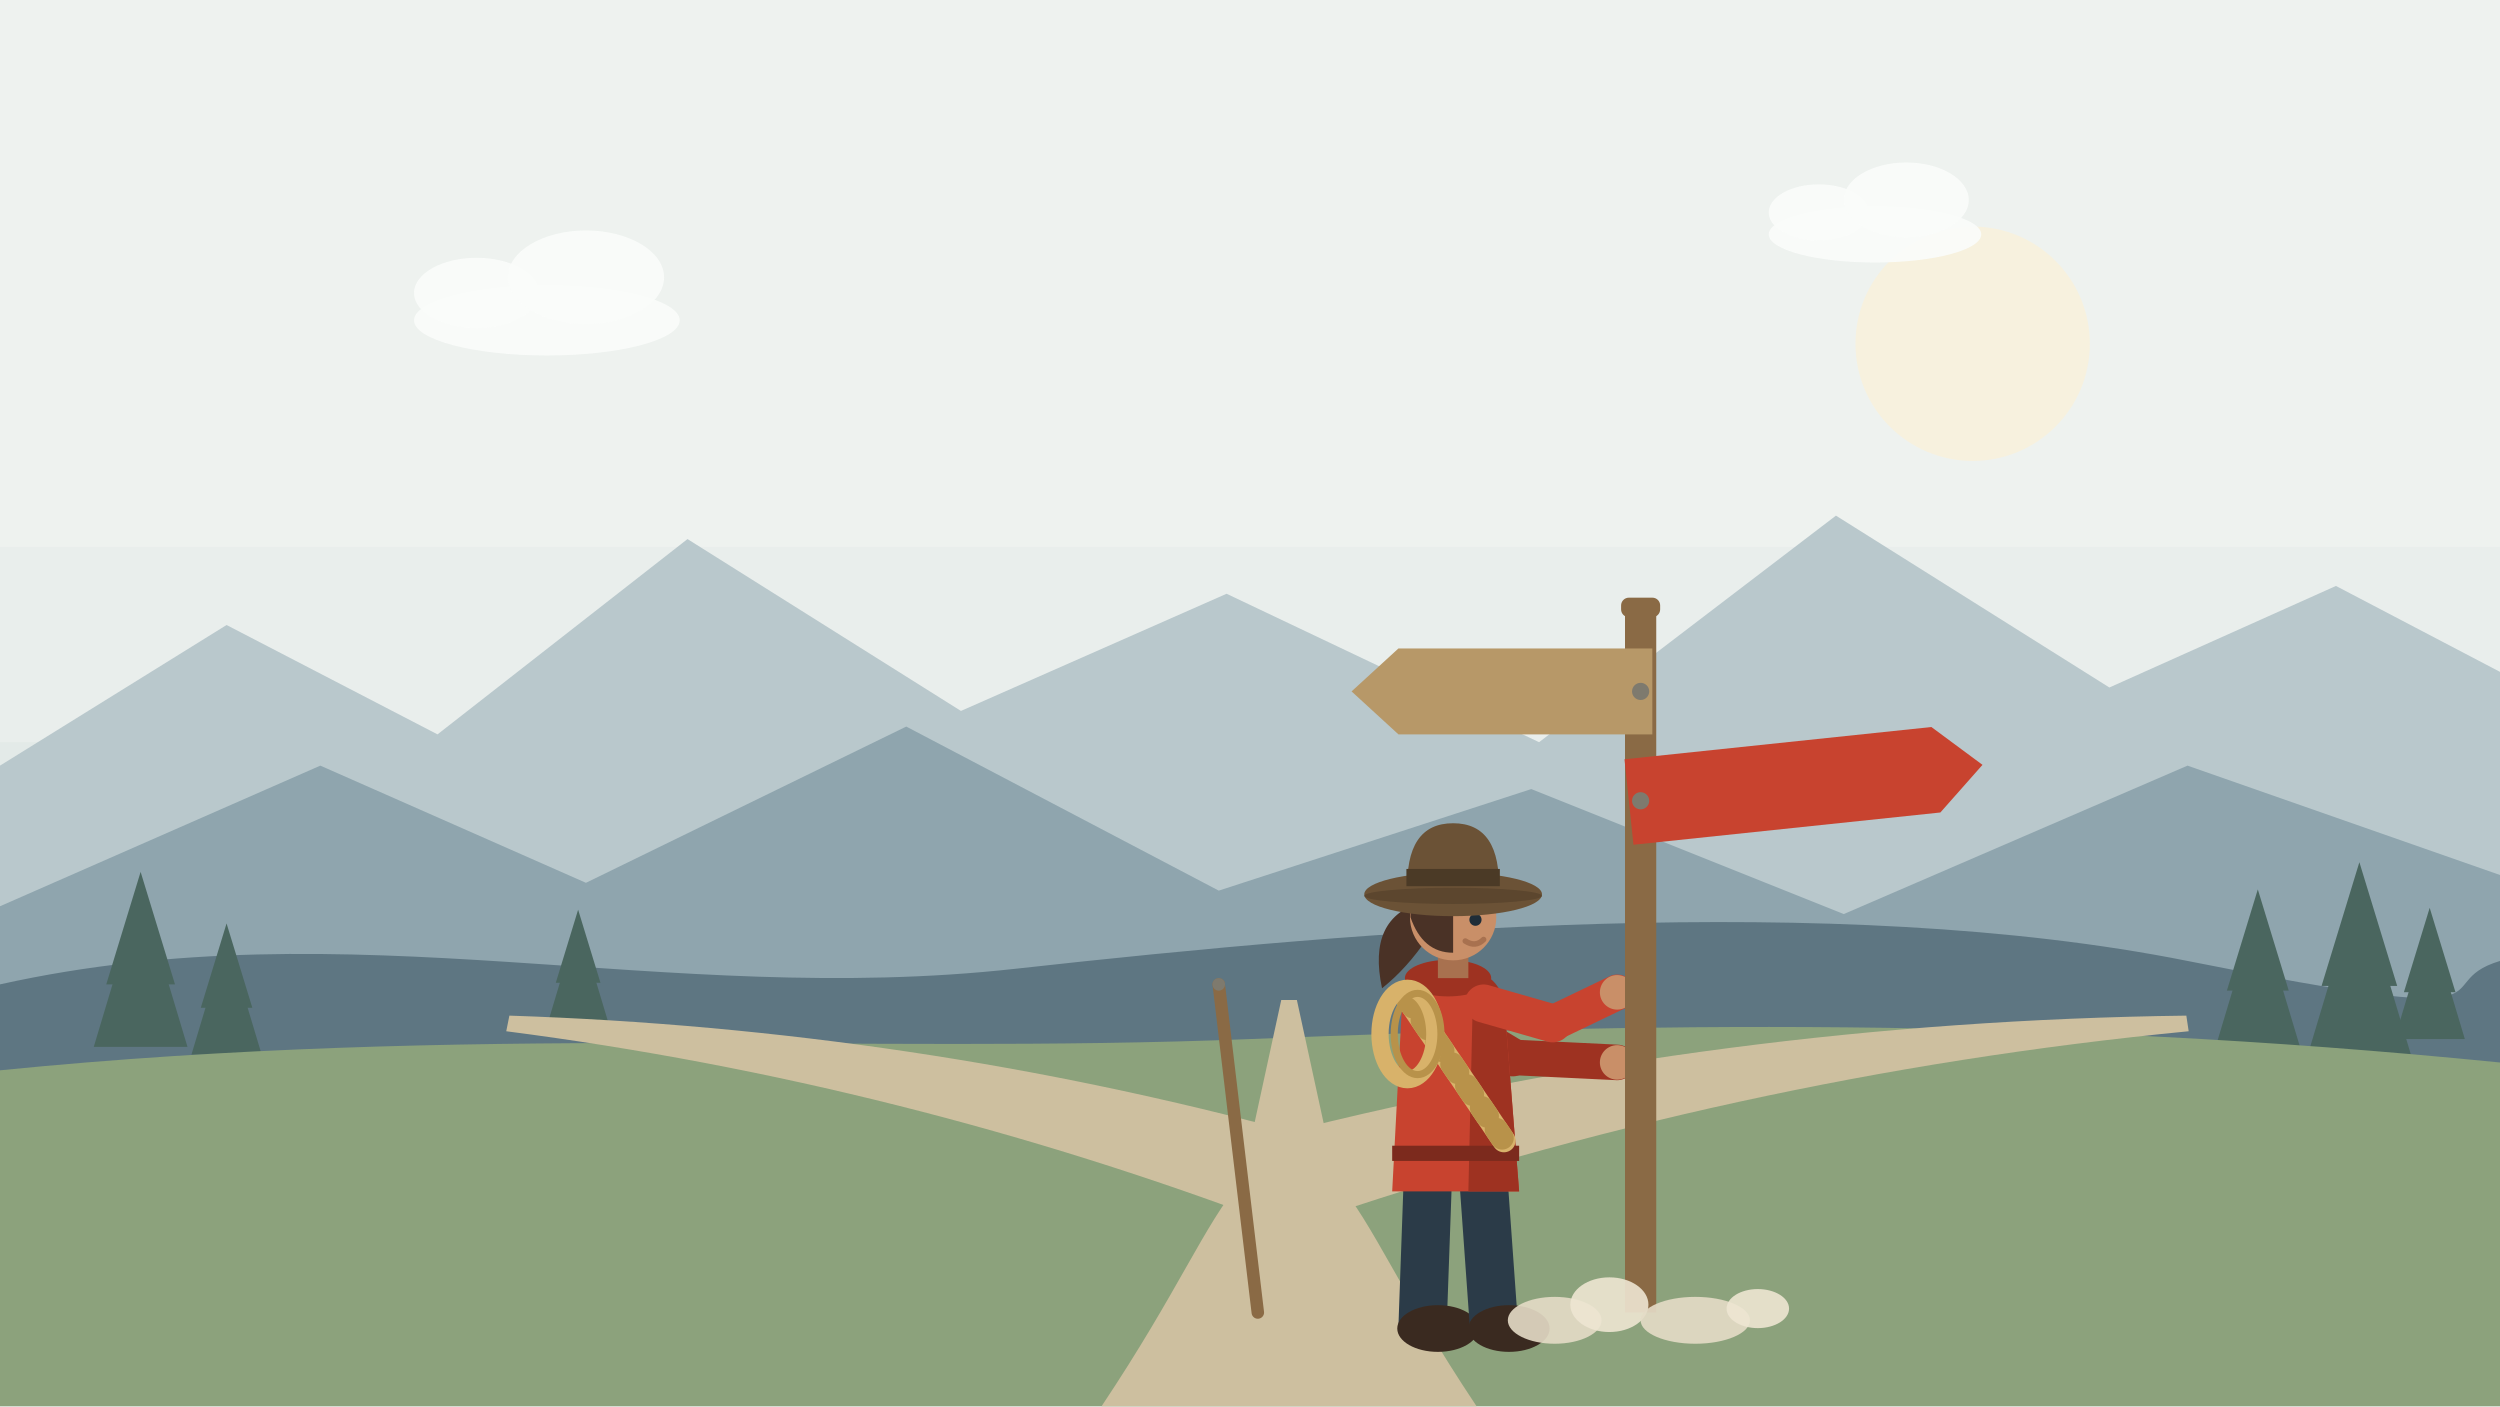
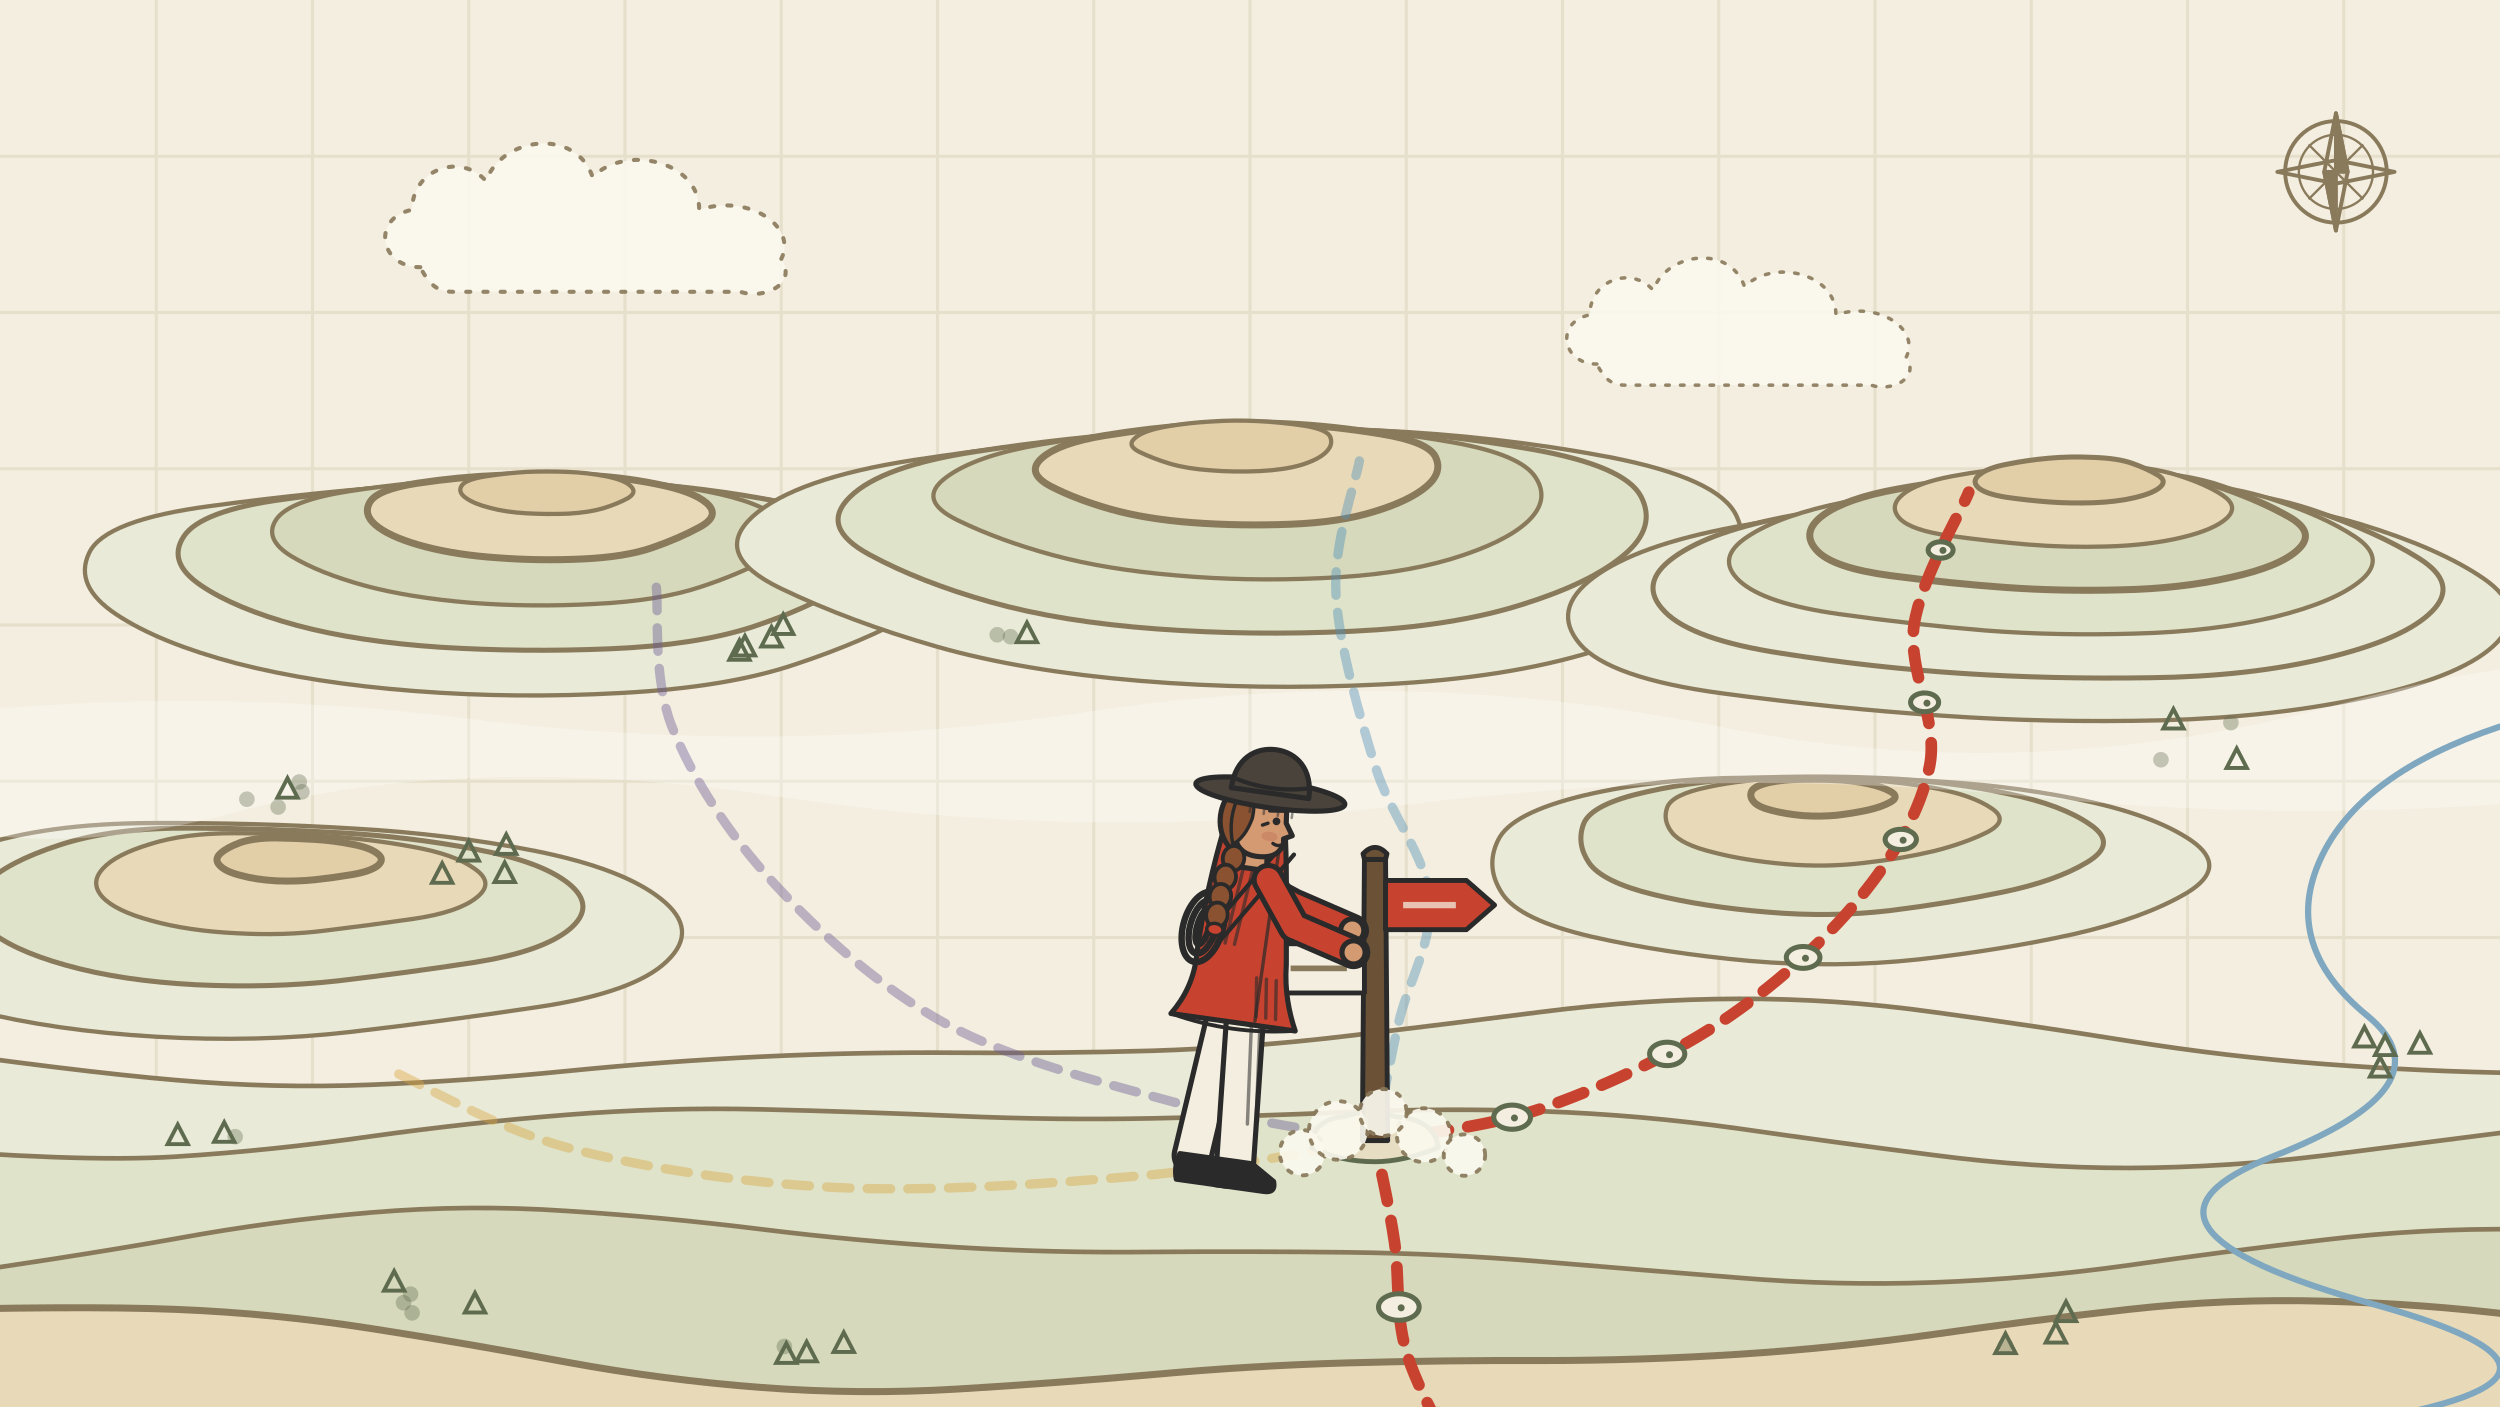
<svg xmlns="http://www.w3.org/2000/svg" viewBox="0 0 640 360" width="640" height="360" role="img">
-   <rect x="0" y="0" width="640" height="360" fill="#EEF2EF" />
-   <rect x="0" y="140" width="640" height="50" fill="#DCE5E2" opacity=".25" />
-   <rect x="0" y="190" width="640" height="90" fill="#DCE5E2" opacity=".6" />
-   <circle cx="505" cy="88" r="30" fill="#F7F1DE" />
-   <g class="anim-cloud">
-     <ellipse cx="140" cy="82" rx="34" ry="9" fill="#FAFCFA" opacity=".95" />
-     <ellipse cx="122" cy="75" rx="16" ry="9" fill="#FAFCFA" opacity=".95" />
-     <ellipse cx="150" cy="71" rx="20" ry="12" fill="#FAFCFA" opacity=".95" />
+   <rect width="640" height="360" fill="#F3EEDF" />
+   <path d="M40 0V360M80 0V360M120 0V360M160 0V360M200 0V360M240 0V360M280 0V360M320 0V360M360 0V360M400 0V360M440 0V360M480 0V360M520 0V360M560 0V360M600 0V360M0 40H640M0 80H640M0 120H640M0 160H640M0 200H640M0 240H640M0 280H640M0 320H640" stroke="#D8CFB8" stroke-width=".8" opacity=".5" fill="none" />
+   <g id="verdict-hills">
+     <path d="M238.8 142.1Q247 150 234 157.1Q221 164.3 203.5 170.1Q186 176 159 177.4Q132 178.9 106.1 176.9Q80.2 174.9 60.5 169.8Q40.8 164.6 29.8 157.3Q18.8 150 22.8 141.6Q26.7 133.1 54.2 129.5Q81.8 125.8 106.9 124.1Q132 122.4 157.8 123.8Q183.5 125.2 207.1 129.7Q230.6 134.2 238.8 142.1Z" fill="#E9EBD8" stroke="#8A7A5C" stroke-width="1.1" />
+     <path d="M220.1 137.5Q225.6 144 216.3 149.9Q207 155.7 192.6 160.5Q178.1 165.2 156 166.1Q134 167 112.9 165.7Q91.7 164.3 76 160.1Q60.2 155.8 51.5 149.9Q42.7 144 47 137.4Q51.3 130.7 72.7 127.8Q94.1 124.8 114 123.5Q134 122.3 154.7 123.2Q175.4 124.1 195 127.6Q214.6 131.1 220.1 137.5Z" fill="#DFE3C9" stroke="#8A7A5C" stroke-width="1.3" />
+     <path d="M200.2 133.3Q205.5 138 197.8 142.3Q190.1 146.7 179.5 150.2Q168.8 153.8 152.4 154.6Q136 155.5 120.4 154.3Q104.8 153 93.3 149.9Q81.7 146.7 74.6 142.4Q67.4 138 70.7 133Q74 128.1 89.7 125.7Q105.4 123.3 120.7 122.6Q136 121.9 151.5 122.5Q166.9 123.1 180.9 125.8Q195 128.5 200.2 133.3Z" fill="#D6D9BB" stroke="#8A7A5C" stroke-width="1.1" />
+     <path d="M180.9 128.8Q184.5 132 179.2 134.9Q173.9 137.8 167 140.2Q160.1 142.6 149 143.1Q138 143.6 127.5 142.8Q117.1 142.1 109 140Q100.9 137.9 96.9 135Q92.8 132 94.6 128.7Q96.4 125.3 106.9 123.7Q117.5 122.1 127.7 121.7Q138 121.2 148.3 121.6Q158.7 122 168 123.9Q177.3 125.7 180.9 128.8Z" fill="#E8DAB9" stroke="#8A7A5C" stroke-width="1.8" />
+     <path d="M161.4 124.4Q163.2 126 160.8 127.5Q158.3 128.9 154.5 130.1Q150.8 131.2 145.4 131.5Q140 131.7 134.7 131.4Q129.4 131.1 125.4 130Q121.4 129 119.3 127.5Q117.1 126 118.2 124.3Q119.3 122.7 124.6 121.9Q129.8 121.1 134.9 120.8Q140 120.6 145.2 120.8Q150.4 121 155 121.9Q159.7 122.8 161.4 124.4Z" fill="#E2CFA8" stroke="#8A7A5C" stroke-width="1.1" />
+     <path d="M444.6 132.2Q449 142 439.6 150.9Q430.3 159.9 408.1 166.7Q385.9 173.6 353.9 175.2Q322 176.8 291.9 174.3Q261.7 171.8 239.7 165.5Q217.7 159.2 199.8 150.6Q182 142 192.7 132.2Q203.5 122.5 233.7 117.8Q263.8 113.2 292.9 111Q322 108.8 352.7 110.2Q383.5 111.6 411.9 117Q440.3 122.5 444.6 132.2Z" fill="#E9EBD8" stroke="#8A7A5C" stroke-width="1.1" />
+     <path d="M420.1 127.1Q424.2 135 415.7 142.1Q407.2 149.3 389.5 154.8Q371.8 160.4 346.2 161.6Q320.5 162.8 296.1 161Q271.6 159.2 253.5 154.1Q235.5 149 222.6 142Q209.6 135 217.6 127.2Q225.6 119.3 249.8 115.6Q273.9 111.9 297.2 110.4Q320.5 108.8 344.9 109.9Q369.2 110.9 392.6 115.1Q416 119.3 420.1 127.1Z" fill="#DFE3C9" stroke="#8A7A5C" stroke-width="1.3" />
+     <path d="M393.1 122.2Q396.9 128 391.1 133.5Q385.3 138.9 371.5 143.1Q357.8 147.2 338.4 148Q319 148.9 301.1 147.3Q283.1 145.8 269.5 142.1Q255.9 138.4 245.2 133.2Q234.5 128 242.1 122.3Q249.6 116.6 266.9 113.7Q284.3 110.8 301.6 109.5Q319 108.2 337 109.2Q355 110.2 372.2 113.3Q389.4 116.4 393.1 122.2Z" fill="#D6D9BB" stroke="#8A7A5C" stroke-width="1.1" />
+     <path d="M367.5 117Q369.4 121 365.1 124.6Q360.8 128.2 352 130.9Q343.2 133.7 330.4 134.2Q317.5 134.7 305.4 133.8Q293.4 132.9 284.5 130.4Q275.6 127.9 269 124.5Q262.4 121 266.8 117.2Q271.2 113.4 282.8 111.5Q294.5 109.6 306 108.8Q317.5 107.9 329.5 108.5Q341.6 109.1 353.6 111.1Q365.7 113.1 367.5 117Z" fill="#E8DAB9" stroke="#8A7A5C" stroke-width="1.8" />
+     <path d="M340.6 112Q341.3 114 339.4 115.8Q337.6 117.6 333.2 119Q328.8 120.3 322.4 120.6Q316 120.9 309.9 120.4Q303.9 120 299.5 118.7Q295.2 117.4 291.7 115.7Q288.3 114 290.6 112.1Q292.8 110.2 298.6 109.2Q304.4 108.2 310.2 107.9Q316 107.5 322 107.8Q328 108.1 334 109Q340 110 340.6 112Z" fill="#E2CFA8" stroke="#8A7A5C" stroke-width="1.1" />
+     <path d="M635.8 148.1Q647.2 156 639.3 164.4Q631.3 172.8 607.1 178.2Q582.8 183.6 553.4 184.4Q524 185.1 497 183.2Q470 181.4 440.9 177.5Q411.9 173.6 404.4 164.8Q397 156 408 147.8Q419 139.6 444.1 134.9Q469.3 130.3 496.7 127.9Q524 125.5 553.8 126.8Q583.6 128 604 134.1Q624.4 140.3 635.8 148.1Z" fill="#E9EBD8" stroke="#8A7A5C" stroke-width="1.1" />
+     <path d="M619.2 142.9Q629.6 149.4 622.6 156.5Q615.6 163.6 595.7 168.4Q575.9 173.2 550.5 173.5Q525.2 173.9 502.4 172.4Q479.5 170.9 456.4 167.3Q433.2 163.8 426.2 156.6Q419.1 149.4 428.6 142.6Q438.1 135.8 459 132Q480 128.2 502.6 125.6Q525.2 123.1 550.9 124.2Q576.6 125.3 592.6 130.8Q608.7 136.3 619.2 142.9Z" fill="#E9EBD8" stroke="#8A7A5C" stroke-width="1.3" />
+     <path d="M602.9 137.4Q611 142.8 604.6 148.4Q598.1 154 582.4 157.9Q566.6 161.7 546.5 162.2Q526.4 162.8 508.2 161.4Q490 159.9 470.8 157.2Q451.6 154.5 445.3 148.7Q439 142.8 447.5 137.3Q455.9 131.8 472.4 128.5Q488.9 125.2 507.6 123.4Q526.4 121.6 547 122.5Q567.7 123.4 581.3 127.7Q594.9 132.1 602.9 137.4Z" fill="#DFE3C9" stroke="#8A7A5C" stroke-width="1.1" />
+     <path d="M585.8 132.2Q593 136.2 588.4 140.6Q583.9 145 571.1 147.8Q558.4 150.7 543 151Q527.6 151.4 513.6 150.4Q499.6 149.4 484.3 147.4Q469 145.4 465 140.8Q460.9 136.2 466.7 131.9Q472.5 127.6 485.8 125.2Q499.1 122.8 513.4 121.6Q527.6 120.4 543.4 120.9Q559.3 121.3 569 124.8Q578.7 128.2 585.8 132.2Z" fill="#D6D9BB" stroke="#8A7A5C" stroke-width="1.8" />
+     <path d="M569 126.8Q573.2 129.6 570.1 132.6Q566.9 135.6 558.5 137.6Q550.1 139.6 539.4 139.9Q528.8 140.2 519.2 139.4Q509.7 138.6 499.4 137.2Q489.2 135.8 486.3 132.7Q483.5 129.6 487.1 126.6Q490.7 123.6 499.8 121.9Q508.8 120.2 518.8 119.5Q528.8 118.7 539.6 119.1Q550.4 119.4 557.6 121.7Q564.8 124 569 126.8Z" fill="#E8DAB9" stroke="#8A7A5C" stroke-width="1.1" />
+     <path d="M552.2 121.5Q554.9 123 553 124.7Q551.2 126.3 546.5 127.4Q541.8 128.5 535.9 128.7Q530 128.9 524.6 128.5Q519.2 128.1 513.6 127.3Q508 126.4 506.3 124.7Q504.7 123 506.9 121.4Q509.1 119.7 514 118.8Q519 117.8 524.5 117.3Q530 116.8 536 117.1Q542.1 117.3 545.8 118.6Q549.5 119.9 552.2 121.5Z" fill="#E2CFA8" stroke="#8A7A5C" stroke-width="1.3" />
+     <path d="M169.3 230.2Q179.1 238 170.8 246Q162.5 254.1 137.7 257.8Q113 261.5 89.5 264.2Q66 266.9 40 265.4Q14.1 263.9 -6.5 258.7Q-27 253.5 -33.8 245.7Q-40.5 238 -32.6 230.5Q-24.7 222.9 -6.5 216.9Q11.6 210.8 38.8 210.7Q66 210.6 90.5 212.1Q115.1 213.5 137.3 217.9Q159.6 222.4 169.3 230.2Z" fill="#E9EBD8" stroke="#8A7A5C" stroke-width="1.1" />
+     <path d="M145.6 226.2Q152.7 232 145.9 237.8Q139 243.6 121.3 246.4Q103.6 249.1 86.5 251.1Q69.3 253 50.2 252.1Q31.1 251.1 16.9 247.1Q2.6 243.1 -3.4 237.6Q-9.5 232 -3.9 226.4Q1.7 220.7 15.3 216.3Q29 211.8 49.2 212Q69.3 212.1 87.1 213.2Q104.9 214.2 121.7 217.4Q138.5 220.5 145.6 226.2Z" fill="#DFE3C9" stroke="#8A7A5C" stroke-width="1.3" />
+     <path d="M121.5 222.4Q126.7 226 122.1 229.7Q117.5 233.5 106 235.2Q94.4 236.9 83.5 238.2Q72.7 239.6 60.4 238.9Q48.1 238.3 38.8 235.7Q29.5 233.2 26.2 229.6Q23 226 26.3 222.4Q29.5 218.8 38.4 216.1Q47.2 213.3 59.9 213.3Q72.7 213.3 83.8 214.1Q95 214.8 105.7 216.8Q116.4 218.7 121.5 222.4Z" fill="#E8DAB9" stroke="#8A7A5C" stroke-width="1.1" />
+     <path d="M96.6 218.5Q98.6 220 96.7 221.6Q94.8 223.1 90.1 223.9Q85.4 224.7 80.7 225.2Q76 225.7 70.8 225.5Q65.5 225.2 61.6 224.1Q57.6 223.1 56.2 221.5Q54.8 220 56.4 218.5Q58 217 61.5 215.7Q65 214.5 70.5 214.5Q76 214.6 80.8 214.9Q85.6 215.2 90 216.1Q94.5 216.9 96.6 218.5Z" fill="#E2CFA8" stroke="#8A7A5C" stroke-width="1.8" />
+     <path d="M561 215.2Q570.7 222 559.8 228.6Q548.8 235.1 530.6 239.2Q512.4 243.2 491.2 245.6Q470 247.9 448 246Q426 244 407.5 239.8Q389 235.5 384.6 228.8Q380.1 222 383.5 215.1Q386.8 208.1 405.6 203.6Q424.3 199.2 447.2 199.1Q470 199 491.3 199.8Q512.6 200.7 531.9 204.6Q551.2 208.5 561 215.2Z" fill="#E9EBD8" stroke="#8A7A5C" stroke-width="1.1" />
+     <path d="M535.1 211.1Q542.3 216 534.2 220.8Q526.2 225.6 512.6 228.4Q499.1 231.2 483.9 233.1Q468.7 234.9 452.5 233.5Q436.4 232.2 423.3 229Q410.2 225.8 406.8 220.9Q403.5 216 405.4 210.9Q407.4 205.8 421.6 202.7Q435.7 199.5 452.2 199.1Q468.7 198.6 484.4 199.4Q500.2 200.2 514.1 203.2Q528 206.1 535.1 211.1Z" fill="#DFE3C9" stroke="#8A7A5C" stroke-width="1.3" />
+     <path d="M509.8 206.9Q514.5 210 508.8 213Q503 215.9 495 217.9Q487 219.8 477.2 220.9Q467.3 222.1 457 221.2Q446.7 220.3 438.6 218.2Q430.4 216.2 428 213.1Q425.6 210 426.8 206.7Q428 203.4 437.2 201.5Q446.4 199.5 456.9 199.3Q467.3 199.1 477.1 199.6Q487 200.2 496 201.9Q505.1 203.7 509.8 206.9Z" fill="#E8DAB9" stroke="#8A7A5C" stroke-width="1.1" />
+     <path d="M484.1 202.7Q486.3 204 484 205.3Q481.7 206.6 478.1 207.4Q474.4 208.2 470.2 208.7Q466 209.1 461.6 208.8Q457.2 208.4 453.7 207.5Q450.1 206.6 449 205.3Q447.8 204 448.4 202.6Q449.1 201.2 453 200.3Q457 199.5 461.5 199.5Q466 199.4 470.2 199.6Q474.4 199.8 478.1 200.6Q481.9 201.4 484.1 202.7Z" fill="#E2CFA8" stroke="#8A7A5C" stroke-width="1.8" />
+   </g>
+   <g id="verdict-slope">
+     <path d="M-30 267.3Q20 274.4 45 276.5Q70 278.7 95 277.7Q120 276.7 145 274.2Q170 271.7 195 270.5Q220 269.3 245 269.5Q270 269.7 295 269Q320 268.2 345 265.2Q370 262.2 395 259Q420 255.8 445 255.7Q470 255.6 495 259.1Q520 262.5 545 266.5Q570 270.5 595 272.4Q620 274.3 645 274.7L670 275L670 370L-30 370Z" fill="#E9EBD8" stroke="#8A7A5C" stroke-width="1.2" />
+     <path d="M-30 293.4Q20 297.7 45 296.1Q70 294.5 95 290.9Q120 287.4 145 285.4Q170 283.4 195 284Q220 284.6 245 285.7Q270 286.8 295 286.3Q320 285.8 345 284.7Q370 283.6 395 284.5Q420 285.4 445 288.9Q470 292.5 495 295.7Q520 299 545 299Q570 298.9 595 295.8Q620 292.6 645 289.4L670 286.2L670 370L-30 370Z" fill="#DFE3C9" stroke="#8A7A5C" stroke-width="1.2" />
+     <path d="M-30 328.8Q20 321.6 45 317.1Q70 312.5 95 310.4Q120 308.3 145 310Q170 311.6 195 314.7Q220 317.8 245 319.3Q270 320.8 295 320.5Q320 320.3 345 320.6Q370 320.9 395 323Q420 325.1 445 327.1Q470 329.2 495 328.3Q520 327.4 545 323.9Q570 320.3 595 317.4Q620 314.4 645 314.7L670 315L670 370L-30 370Z" fill="#D6D9BB" stroke="#8A7A5C" stroke-width="1.2" />
+     <path d="M-30 335.6Q20 334.2 45 335.2Q70 336.2 95 340.1Q120 344 145 348.7Q170 353.3 195 355.2Q220 357.1 245 355.6Q270 354.1 295 351.9Q320 349.6 345 348.9Q370 348.2 395 348.3Q420 348.3 445 346.7Q470 345.1 495 341.6Q520 338 545 335.2Q570 332.4 595 333.1Q620 333.7 645 336.8L670 339.9L670 370L-30 370Z" fill="#E8DAB9" stroke="#8A7A5C" stroke-width="1.8" />
+   </g>
+   <path d="M-40 186Q40 174 120 184T280 182T440 186T600 180T680 186V202Q600 212 520 204T360 206T200 204T60 208T-40 202Z" fill="#fff" opacity=".3" />
+   <path d="M640 186Q604 198 594 220T606 260T582 296T608 334T590 366" fill="none" stroke="#7FA7BF" stroke-width="1.6" stroke-linecap="round" />
+   <g id="verdict-trees">
+     <path d="M73.6 199.2l-2.6 5l5.2 0z" fill="none" stroke="#5E6B4E" stroke-width="1" />
+     <circle cx="63.2" cy="204.6" r="2" fill="#5E6B4E" fill-opacity=".35" />
+     <circle cx="77.3" cy="202.7" r="2" fill="#5E6B4E" fill-opacity=".35" />
+     <circle cx="76.6" cy="200.2" r="2" fill="#5E6B4E" fill-opacity=".35" />
+     <circle cx="71.2" cy="206.6" r="2" fill="#5E6B4E" fill-opacity=".35" />
+     <path d="M113.2 221l-2.6 5l5.2 0zM129.2 220.8l-2.6 5l5.2 0zM120 215.3l-2.6 5l5.2 0zM129.6 213.6l-2.6 5l5.2 0z" fill="none" stroke="#5E6B4E" stroke-width="1" />
+     <path d="M189.3 163.9l-2.6 5l5.2 0zM190.7 162.8l-2.6 5l5.2 0zM200.5 157.3l-2.6 5l5.2 0zM197.5 160.5l-2.6 5l5.2 0z" fill="none" stroke="#5E6B4E" stroke-width="1" />
+     <path d="M262.9 159.4l-2.6 5l5.2 0z" fill="none" stroke="#5E6B4E" stroke-width="1" />
+     <circle cx="255.3" cy="162.5" r="2" fill="#5E6B4E" fill-opacity=".35" />
+     <circle cx="258.7" cy="163" r="2" fill="#5E6B4E" fill-opacity=".35" />
+     <path d="M556.4 181.5l-2.6 5l5.2 0zM572.6 191.6l-2.6 5l5.2 0z" fill="none" stroke="#5E6B4E" stroke-width="1" />
+     <circle cx="553.2" cy="194.5" r="2" fill="#5E6B4E" fill-opacity=".35" />
+     <circle cx="571.1" cy="185" r="2" fill="#5E6B4E" fill-opacity=".35" />
+     <path d="M605.3 262.9l-2.6 5l5.2 0zM610.6 265.1l-2.6 5l5.2 0zM609.3 270.6l-2.6 5l5.2 0zM619.5 264.5l-2.6 5l5.2 0z" fill="none" stroke="#5E6B4E" stroke-width="1" />
+     <path d="M100.9 325.4l-2.6 5l5.2 0zM121.6 331l-2.6 5l5.2 0z" fill="none" stroke="#5E6B4E" stroke-width="1" />
+     <circle cx="103.3" cy="333.5" r="2" fill="#5E6B4E" fill-opacity=".35" />
+     <circle cx="105.5" cy="336.1" r="2" fill="#5E6B4E" fill-opacity=".35" />
+     <circle cx="105.1" cy="331.3" r="2" fill="#5E6B4E" fill-opacity=".35" />
+     <path d="M201.3 343.9l-2.6 5l5.2 0zM216 341.1l-2.6 5l5.2 0zM206.5 343.5l-2.6 5l5.2 0z" fill="none" stroke="#5E6B4E" stroke-width="1" />
+     <circle cx="200.8" cy="344.7" r="2" fill="#5E6B4E" fill-opacity=".35" />
+     <path d="M526.3 338.7l-2.6 5l5.2 0zM528.9 333.2l-2.6 5l5.2 0zM513.4 341.4l-2.6 5l5.2 0z" fill="none" stroke="#5E6B4E" stroke-width="1" />
+     <circle cx="513.4" cy="344.5" r="2" fill="#5E6B4E" fill-opacity=".35" />
+     <path d="M45.5 287.9l-2.6 5l5.2 0zM57.4 287.3l-2.6 5l5.2 0z" fill="none" stroke="#5E6B4E" stroke-width="1" />
+     <circle cx="60.2" cy="291" r="2" fill="#5E6B4E" fill-opacity=".35" />
+   </g>
+   <g id="verdict-compass" transform="translate(598 44)" fill="none" stroke="#8A7A5C" stroke-width="1" stroke-linejoin="round">
+     <circle r="13" />
+     <circle r="9.5" stroke-width=".6" />
+     <path d="M0 -15L3 0L0 15L-3 0ZM-15 0L0 3L15 0L0 -3Z" />
+     <path d="M0 -15L3 0H0ZM0 15L-3 0H0Z" fill="#8A7A5C" />
+     <path d="M-7 -7L7 7M7 -7L-7 7" stroke-width=".6" />
  </g>
  <g class="anim-cloud">
-     <ellipse cx="480" cy="60" rx="27.2" ry="7.2" fill="#FAFCFA" opacity=".95" />
-     <ellipse cx="465.6" cy="54.4" rx="12.8" ry="7.2" fill="#FAFCFA" opacity=".95" />
-     <ellipse cx="488" cy="51.2" rx="16" ry="9.6" fill="#FAFCFA" opacity=".95" />
+     <path transform="translate(158 60) scale(1.05)" d="M-48 8C-58 8 -60 -4 -50 -6C-50 -16 -38 -20 -32 -13C-28 -24 -10 -26 -6 -14C2 -22 20 -18 20 -6C32 -10 44 -2 40 6C44 12 36 16 30 14H-40C-44 14 -46 12 -48 8Z" fill="#FBF8EE" opacity=".9" stroke="#8A7A5C" stroke-width="1" stroke-dasharray="1 3.2" stroke-linecap="round" />
  </g>
-   <path d="M0 196L58 160L112 188L176 138L246 182L314 152L394 190L470 132L540 176L598 150L640 172V270H0Z" fill="#B9C8CC" />
-   <path d="M0 232L82 196L150 226L232 186L312 228L392 202L472 234L560 196L640 224V280H0Z" fill="#8FA5AE" />
-   <path d="M0 252C90 232 170 258 260 248S470 228 560 246S620 252 640 246V300H0Z" fill="#5E7682" />
-   <path d="M24 268L36 228L48 268Z" fill="#4A665F" />
-   <path d="M27.2 252L36 223.2L44.8 252Z" fill="#4A665F" />
-   <path d="M49 270L58 240L67 270Z" fill="#4A665F" />
-   <path d="M51.4 258L58 236.4L64.6 258Z" fill="#4A665F" />
-   <path d="M567.2 268L578 232L588.8 268Z" fill="#4A665F" />
-   <path d="M570.08 253.6L578 227.68L585.92 253.6Z" fill="#4A665F" />
-   <path d="M590.8 270L604 226L617.2 270Z" fill="#4A665F" />
-   <path d="M594.32 252.4L604 220.72L613.68 252.4Z" fill="#4A665F" />
-   <path d="M613 266L622 236L631 266Z" fill="#4A665F" />
-   <path d="M615.4 254L622 232.4L628.6 254Z" fill="#4A665F" />
-   <path d="M140.2 262L148 236L155.8 262Z" fill="#4A665F" />
-   <path d="M142.28 251.6L148 232.88L153.72 251.6Z" fill="#4A665F" />
-   <path d="M0 360V274C120 262 220 270 320 266S520 260 640 272V360Z" fill="#8CA27C" />
-   <path d="M282 360C302 330 308 314 318 302L342 302C352 314 358 330 378 360Z" fill="#CDBF9F" />
-   <path d="M332.4 290.2Q233.7 263.4 130.4 260L129.6 264Q231 277.1 327.6 313.8Z" fill="#CDBF9F" />
-   <path d="M342 302Q337 279 332 256L328 256Q323 279 318 302Z" fill="#CDBF9F" />
-   <path d="M332.1 313.8Q443.8 275.3 560.3 264L559.7 260Q441.4 261.5 327.9 290.2Z" fill="#CDBF9F" />
-   <ellipse cx="330" cy="302" rx="15" ry="7" fill="#CDBF9F" />
-   <path d="M322 336L312 252" fill="none" stroke="#8A6A45" stroke-width="3.2" stroke-linecap="round" />
-   <circle cx="312" cy="252" r="1.6" fill="#7E7A6E" />
-   <g transform="translate(372 344) scale(1.3 1.3)">
-     <path d="M-5 -32L-6 -4" fill="none" stroke="#2B3B48" stroke-width="9.5" stroke-linecap="round" />
-     <ellipse cx="-3" cy="-3" rx="8" ry="4.6" fill="#3A2A20" />
-     <path d="M6 -32L8 -4" fill="none" stroke="#2B3B48" stroke-width="9.5" stroke-linecap="round" />
-     <ellipse cx="11" cy="-3" rx="8" ry="4.6" fill="#3A2A20" />
-     <g transform="translate(0 -32) rotate(0)">
-       <path d="M-6 -35L11.7 -24.4" fill="none" stroke="#9E3221" stroke-width="7.5" stroke-linecap="round" />
-       <path d="M11.7 -24.4L32.3 -23.4" fill="none" stroke="#9E3221" stroke-width="7" stroke-linecap="round" />
-       <circle cx="32.3" cy="-23.4" r="3.4" fill="#C98F68" />
-       <path d="M-12 2L13 2L10 -36Q8 -41 0 -41Q-8 -41 -10 -36Z" fill="#C8432F" />
-       <path d="M3 2L13 2L10 -36Q8 -41 4 -41Z" fill="#9E3221" />
-       <rect x="-12" y="-7" width="25" height="3" fill="#7C2A1D" />
-       <ellipse cx="-1" cy="-40" rx="8.5" ry="3.6" fill="#9E3221" />
-       <rect x="-3" y="-45" width="6" height="5" fill="#A8714F" />
-       <path d="M-9 -36L10 -8" fill="none" stroke="#D8B26A" stroke-width="4.6" stroke-linecap="round" />
-       <path d="M-9 -36L10 -8" fill="none" stroke="#B8924A" stroke-width="4.6" stroke-linecap="round" stroke-dasharray="2 3.2" />
-       <ellipse cx="-9" cy="-29" rx="5.4" ry="9" fill="none" stroke="#D8B26A" stroke-width="3.4" />
-       <ellipse cx="-7" cy="-29" rx="4.6" ry="8" fill="none" stroke="#B8924A" stroke-width="1.4" />
-       <path d="M6 -35L19.6 -31.1" fill="none" stroke="#C8432F" stroke-width="7.5" stroke-linecap="round" />
-       <path d="M19.6 -31.1L32.3 -37.2" fill="none" stroke="#C8432F" stroke-width="7" stroke-linecap="round" />
-       <circle cx="32.3" cy="-37.2" r="3.4" fill="#C98F68" />
-       <g>
-         <g transform="translate(0 -52)">
-           <path d="M-6 -3Q-17 0 -14 14Q-9 10 -5 4Z" fill="#4A3226" />
-           <circle cx="0" cy="0" r="8.5" fill="#C98F68" />
-           <path d="M-8.4 0Q-8.4 -8 0 -8.5L0 7Q-6 7 -8.4 0Z" fill="#4A3226" />
-           <circle cx="4.4" cy="0.5" r="1.2" fill="#1F2D38" />
-           <path d="M2.4 4.7Q4.4 6 6 4.4" fill="none" stroke="#A8714F" stroke-width="1.1" stroke-linecap="round" />
-           <ellipse cx="0" cy="-4.5" rx="17.5" ry="4.3" fill="#6B5236" />
-           <path d="M-9 -5Q-9.5 -18.5 0 -18.5Q9.5 -18.5 9 -5Z" fill="#6B5236" />
-           <rect x="-9.2" y="-9.5" width="18.4" height="3.4" fill="#4B3A26" />
-           <ellipse cx="0" cy="-4.2" rx="17.5" ry="1.6" fill="#55412B" opacity=".7" />
+   <g class="anim-cloud">
+     <path transform="translate(452 86) scale(0.9)" d="M-48 8C-58 8 -60 -4 -50 -6C-50 -16 -38 -20 -32 -13C-28 -24 -10 -26 -6 -14C2 -22 20 -18 20 -6C32 -10 44 -2 40 6C44 12 36 16 30 14H-40C-44 14 -46 12 -48 8Z" fill="#FBF8EE" opacity=".9" stroke="#8A7A5C" stroke-width="1" stroke-dasharray="1 3.2" stroke-linecap="round" />
+   </g>
+   <g id="verdict-roads" fill="none" stroke-linecap="round" opacity=".42">
+     <path d="M352 292C343.3 290.3 318.3 287 300 282C281.7 277 259 271.3 242 262C225 252.7 209.7 238.7 198 226C186.3 213.3 177 198.7 172 186C167 173.3 168.7 156 168 150" stroke="#6B5B95" stroke-width="2.4" stroke-dasharray="6 4.4" />
+     <path d="M352 292C342 293.5 315 299 292 301C269 303 238.3 305.2 214 304C189.7 302.8 165 299 146 294C127 289 107.7 277.3 100 274" stroke="#D9A441" stroke-width="2.4" stroke-dasharray="6 4.4" />
+     <path d="M352 292C353 287 355.7 272.3 358 262C360.3 251.7 367 241 366 230C365 219 356 209 352 196C348 183 342.7 165 342 152C341.3 139 347 123.7 348 118" stroke="#4F8FB8" stroke-width="2.4" stroke-dasharray="6 4.4" />
+   </g>
+   <g id="verdict-path">
+     <path d="M374 376C371.7 371 362.8 355.7 360 346C357.2 336.3 358.3 327 357 318C355.7 309 352.8 296.3 352 292" fill="none" stroke="#C8432F" stroke-width="3" stroke-dasharray="7 5" stroke-linecap="round" />
+     <path d="M352 292C359 290.7 379.3 289 394 284C408.7 279 426.3 271 440 262C453.7 253 467 241 476 230C485 219 491.7 207.7 494 196C496.3 184.3 488.3 171.7 490 160C491.7 148.3 501.7 131.7 504 126" fill="none" stroke="#C8432F" stroke-width="3" stroke-dasharray="7 5" stroke-linecap="round" />
+   </g>
+   <g id="verdict-stones">
+     <ellipse cx="368" cy="364.4" rx="5.5" ry="3.6" fill="#F3EEDF" stroke="#5E6B4E" stroke-width="1.3" />
+     <circle cx="368.6" cy="364.6" r=".9" fill="#5E6B4E" />
+     <ellipse cx="358.1" cy="334.6" rx="5.2" ry="3.4" fill="#F3EEDF" stroke="#5E6B4E" stroke-width="1.3" />
+     <circle cx="358.7" cy="334.8" r=".9" fill="#5E6B4E" />
+     <ellipse cx="387.1" cy="286" rx="4.7" ry="3.1" fill="#F3EEDF" stroke="#5E6B4E" stroke-width="1.3" />
+     <circle cx="387.7" cy="286.2" r=".9" fill="#5E6B4E" />
+     <ellipse cx="426.8" cy="269.8" rx="4.5" ry="3" fill="#F3EEDF" stroke="#5E6B4E" stroke-width="1.3" />
+     <circle cx="427.4" cy="270" r=".9" fill="#5E6B4E" />
+     <ellipse cx="461.6" cy="245.1" rx="4.3" ry="2.8" fill="#F3EEDF" stroke="#5E6B4E" stroke-width="1.3" />
+     <circle cx="462.2" cy="245.3" r=".9" fill="#5E6B4E" />
+     <ellipse cx="486.6" cy="214.9" rx="4" ry="2.6" fill="#F3EEDF" stroke="#5E6B4E" stroke-width="1.3" />
+     <circle cx="487.2" cy="215.1" r=".9" fill="#5E6B4E" />
+     <ellipse cx="492.7" cy="179.8" rx="3.6" ry="2.4" fill="#F3EEDF" stroke="#5E6B4E" stroke-width="1.3" />
+     <circle cx="493.3" cy="180" r=".9" fill="#5E6B4E" />
+     <ellipse cx="496.8" cy="140.8" rx="3.2" ry="2.1" fill="#F3EEDF" stroke="#5E6B4E" stroke-width="1.3" />
+     <circle cx="497.4" cy="140.9" r=".9" fill="#5E6B4E" />
+   </g>
+   <g id="verdict-post" class="anim-plant">
+     <g transform="translate(352 292) scale(1.8)" stroke="#2A2A2A" stroke-width="0.7" stroke-linejoin="round">
+       <path d="M-9 1Q-9 -3 -4.5 -3.4Q-1 -4.6 3 -3.4Q8.5 -3 9 1Q4 3 0 3Q-5 3 -9 1Z" fill="#E7DDC2" stroke="#5E6B4E" stroke-width="0.7" />
+       <path d="M-1.8 0L-1.5 -40L1.5 -40L1.8 0Z" fill="#6B5236" />
+       <path d="M-1.7 -40.8Q0 -42.6 1.7 -40.8L1.5 -40L-1.5 -40Z" fill="#6B5236" />
+       <path d="M1.5 -37L13 -37L17 -33.5L13 -30L1.5 -30Z" fill="#C8432F" />
+       <path d="M4 -33.5H11.5" fill="none" stroke="#F3EEDF" stroke-width=".9" opacity=".75" />
+       <path d="M-1.5 -28L-13 -28L-17 -24.5L-13 -21L-1.5 -21Z" fill="#F3EEDF" />
+       <path d="M-4 -24.5H-12" fill="none" stroke="#8A7A5C" stroke-width=".8" />
+     </g>
+   </g>
+   <g id="verdict-dust">
+     <g class="anim-dust">
+       <circle cx="333.4" cy="295.1" r="5.8" fill="#FBF8EE" opacity=".92" stroke="#8A7A5C" stroke-width="1" stroke-dasharray="1 3" stroke-linecap="round" />
+       <circle cx="342.6" cy="289.4" r="7.5" fill="#FBF8EE" opacity=".92" stroke="#8A7A5C" stroke-width="1" stroke-dasharray="1 3" stroke-linecap="round" />
+       <circle cx="364.5" cy="290.6" r="6.9" fill="#FBF8EE" opacity=".92" stroke="#8A7A5C" stroke-width="1" stroke-dasharray="1 3" stroke-linecap="round" />
+       <circle cx="374.9" cy="295.7" r="5.3" fill="#FBF8EE" opacity=".92" stroke="#8A7A5C" stroke-width="1" stroke-dasharray="1 3" stroke-linecap="round" />
+       <circle cx="354.1" cy="284.8" r="6" fill="#FBF8EE" opacity=".92" stroke="#8A7A5C" stroke-width="1" stroke-dasharray="1 3" stroke-linecap="round" />
+     </g>
+   </g>
+   <g id="verdict-bryn">
+     <g transform="rotate(8 310 302)">
+       <g transform="translate(310 302) scale(1.1)" stroke="#2A2A2A" stroke-width="1.2" stroke-linejoin="round" stroke-linecap="round">
+         <path d="M-3.5 -71L10 -66L24.5 -62" fill="none" stroke="#2A2A2A" stroke-width="7.8" />
+         <path d="M-3.5 -71L10 -66L24.5 -62" fill="none" stroke="#C8432F" stroke-width="5.4" />
+         <circle cx="24.5" cy="-62" r="2.7" fill="#D49A72" />
+         <g>
+           <path d="M-1 -47L-5 -5" fill="none" stroke="#2A2A2A" stroke-width="9.8" />
+           <path d="M-1 -47L-5 -5" fill="none" stroke="#F3EEDF" stroke-width="7.4" />
+           <path d="M-8 -5L0 -5L5.5 -1.6Q6.4 1 3.6 1L-8 1Q-9 -2 -8 -5Z" fill="#2A2A2A" />
+           <path d="M2 -47L5 -5" fill="none" stroke="#2A2A2A" stroke-width="9.8" />
+           <path d="M2 -47L5 -5" fill="none" stroke="#F3EEDF" stroke-width="7.4" />
+           <path d="M4 -40l2.6 26M6 -40l2.6 26" stroke="#2A2A2A" stroke-width="0.8" opacity="0.55" fill="none" />
+           <path d="M1 -5L9 -5L14.5 -1.6Q15.4 1 12.6 1L1 1Q0 -2 1 -5Z" fill="#2A2A2A" />
+           <g transform="translate(0 0)">
+             <path d="M-8 -80.6Q-.4 -83.4 6.2 -80.6C7.6 -73 9 -62 10.4 -52C10.8 -46 12.6 -41 14.6 -37H-14.6C-12 -41 -10.2 -46 -10.6 -52C-10.6 -62 -9.6 -73 -8.4 -81Z" fill="#C8432F" />
+             <path d="M5 -80V-38" fill="none" stroke-width=".8" opacity=".7" />
+             <path d="M-7 -73l-1.8 18M-4.8 -73l-1.8 18M-2.6 -73l-1.8 18M-0.4 -73l-1.8 18" stroke="#2A2A2A" stroke-width="0.8" opacity="0.6" fill="none" />
+             <path d="M4 -48l1.1 9M6.3 -48l1.1 9M8.6 -48l1.1 9" stroke="#2A2A2A" stroke-width="0.8" opacity="0.6" fill="none" />
+             <path d="M-14.4 -37Q0 -34 14.4 -37" fill="none" stroke-width=".9" />
+             <path d="M6 -80L-8 -58M8.6 -77.6L-5.6 -55.4" fill="none" stroke-width="1" />
+             <g transform="translate(-10 -58) rotate(8)" fill="none" stroke-width="1.5">
+               <ellipse rx="4.6" ry="8.4" />
+               <ellipse rx="3" ry="6.4" />
+               <ellipse rx="1.4" ry="4.2" />
+             </g>
+             <path d="M-4.4 -80.2Q0 -77.4 3.8 -80.2" fill="none" stroke-width="1.2" />
+             <g transform="translate(0 -84)">
+               <ellipse cx="-2.2" cy="-.4" rx="7.4" ry="8.8" fill="#8A5230" />
+               <path d="M-3.2 5L2.2 5L2.8 11L-3.8 11Z" fill="#D49A72" />
+               <path d="M-5.4 -6.5C-1 -8.2 4.2 -7.8 5.4 -4.6L5.8 -.6L7.6 2.1L5.7 3.1L5.9 4.7L5.1 6Q3.8 8 0 8Q-5 8 -5.8 3Q-6.4 -2 -5.4 -6.5Z" fill="#D49A72" />
+               <path d="M-5.8 -6Q-8 0 -5.8 6Q-3.2 4 -2.2 -.5Q-1.8 -4 -3.2 -6Z" fill="#8A5230" stroke-width=".8" />
+               <ellipse cx="2.4" cy="3" rx="1.9" ry="1.1" fill="#C0705A" opacity=".4" stroke="none" />
+               <circle cx="3.5" cy="-.7" r=".9" fill="#2A2A2A" stroke="none" />
+               <path d="M1.6 -2.9L5 -3.3M3.4 4.5Q4.7 5.2 5.6 4.4M1.6 0L.4 .6" fill="none" stroke-width=".8" />
+               <ellipse cx="-5.2" cy="9.2" rx="2.5" ry="2.9" fill="#8A5230" stroke-width=".9" />
+               <ellipse cx="-6.5" cy="13.8" rx="2.5" ry="2.9" fill="#8A5230" stroke-width=".9" />
+               <ellipse cx="-7" cy="18.4" rx="2.5" ry="2.9" fill="#8A5230" stroke-width=".9" />
+               <ellipse cx="-7.2" cy="22.8" rx="2.5" ry="2.9" fill="#8A5230" stroke-width=".9" />
+               <ellipse cx="-7.2" cy="26.2" rx="1.9" ry="1.4" fill="#C8432F" stroke-width=".8" />
+               <ellipse cx="1.2" cy="-6.8" rx="17.5" ry="3.2" fill="#4A433B" />
+               <path d="M-8 -7C-8 -14 -3.6 -17.2 1.2 -17.2C5.8 -17.2 10.2 -14 10.2 -7Z" fill="#4A433B" />
+               <path d="M-7.9 -9.4Q1.2 -7 10.1 -9.4" fill="none" stroke-width="1" />
+               <path d="M-3 -3.6l0 1.6M0.3 -3.6l0 1.6M3.6 -3.6l0 1.6M6.9 -3.6l0 1.6" stroke="#2A2A2A" stroke-width="0.6" opacity="0.5" fill="none" />
+             </g>
+           </g>
        </g>
+         <path d="M3.5 -71L11 -61L25.5 -57" fill="none" stroke="#2A2A2A" stroke-width="7.8" />
+         <path d="M3.5 -71L11 -61L25.5 -57" fill="none" stroke="#C8432F" stroke-width="5.4" />
+         <circle cx="25.5" cy="-57" r="2.7" fill="#D49A72" />
      </g>
    </g>
  </g>
-   <g class="anim-plant">
-     <rect x="416" y="156" width="8" height="180" fill="#8A6A45" />
-     <rect x="415" y="153" width="10" height="5" rx="2" fill="#8A6A45" />
-     <g transform="rotate(0 420 177)">
-       <path d="M423 166L358 166L346 177L358 188L423 188Z" fill="#B79868" />
-       <circle cx="420" cy="177" r="2.2" fill="#7E7A6E" />
-     </g>
-     <g transform="rotate(-6 420 205)">
-       <path d="M417 194L496 194L508 205L496 216L417 216Z" fill="#C8432F" />
-       <circle cx="420" cy="205" r="2.2" fill="#7E7A6E" />
-     </g>
-   </g>
-   <g class="anim-dust">
-     <ellipse cx="398" cy="338" rx="12" ry="6" fill="#E4DBC6" opacity=".9" />
-     <ellipse cx="412" cy="334" rx="10" ry="7" fill="#EDE5D2" opacity=".9" />
-     <ellipse cx="434" cy="338" rx="14" ry="6" fill="#E4DBC6" opacity=".9" />
-     <ellipse cx="450" cy="335" rx="8" ry="5" fill="#EDE5D2" opacity=".9" />
-   </g>
</svg>
